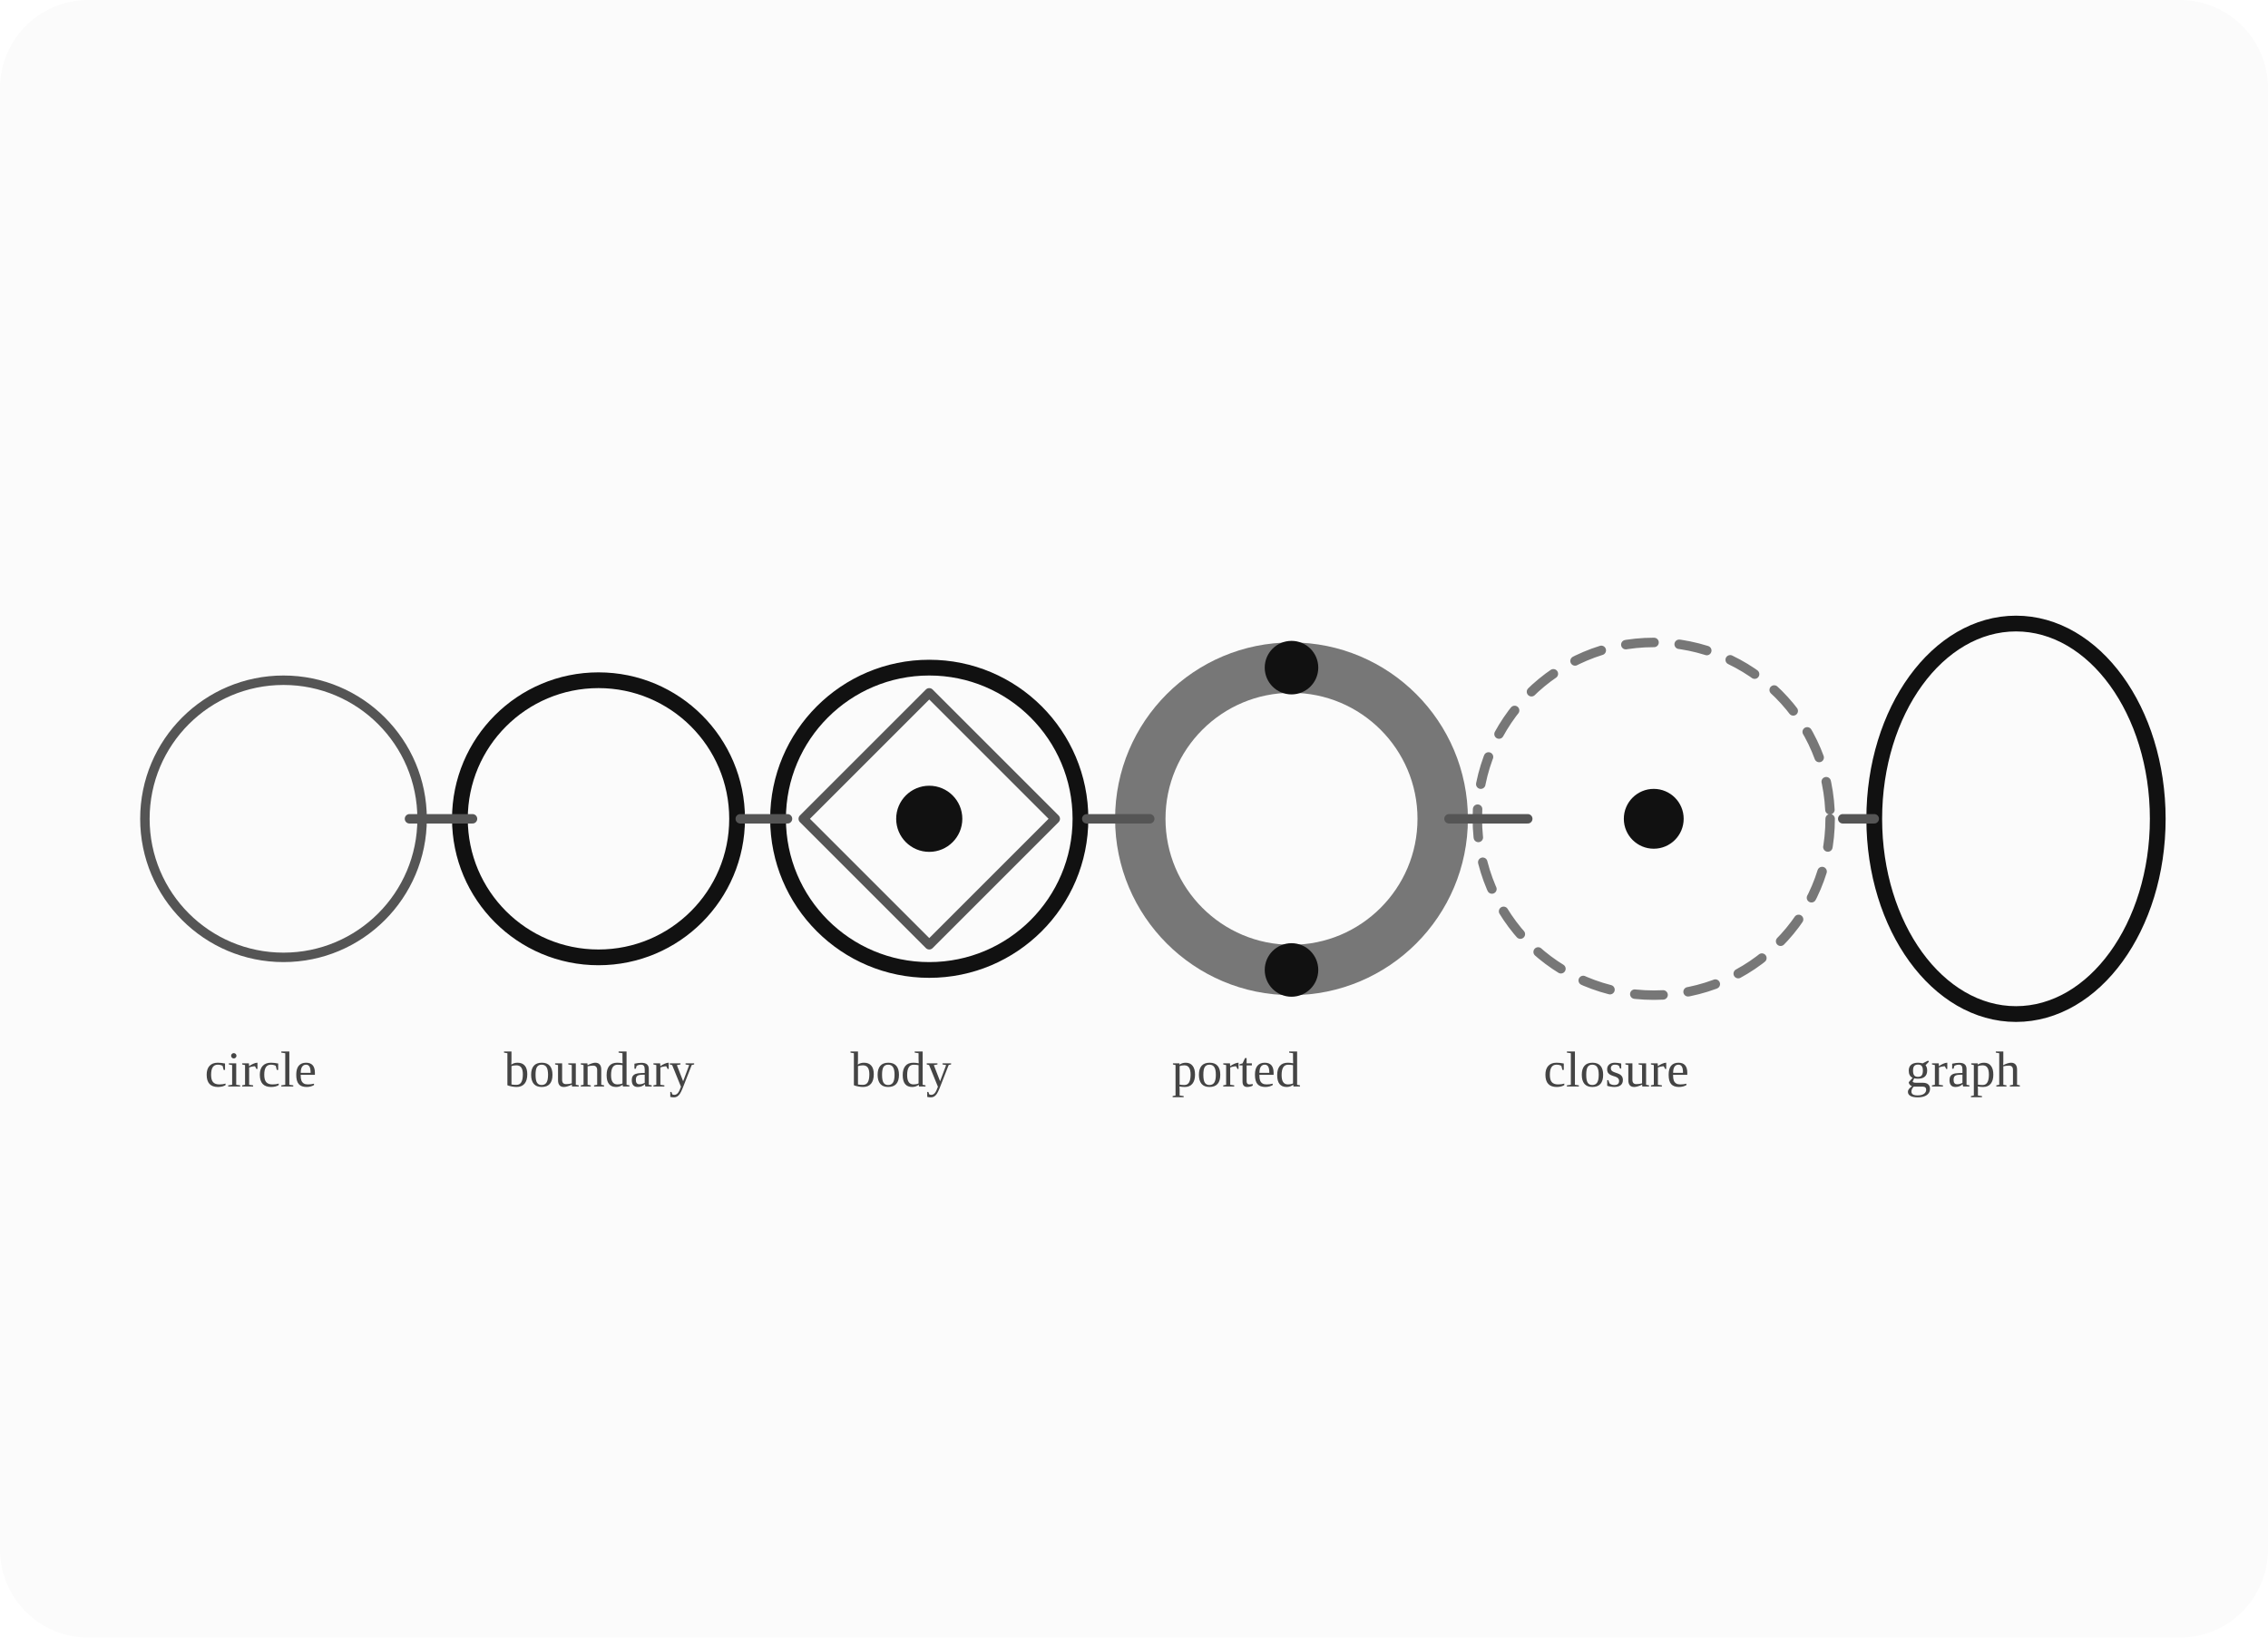
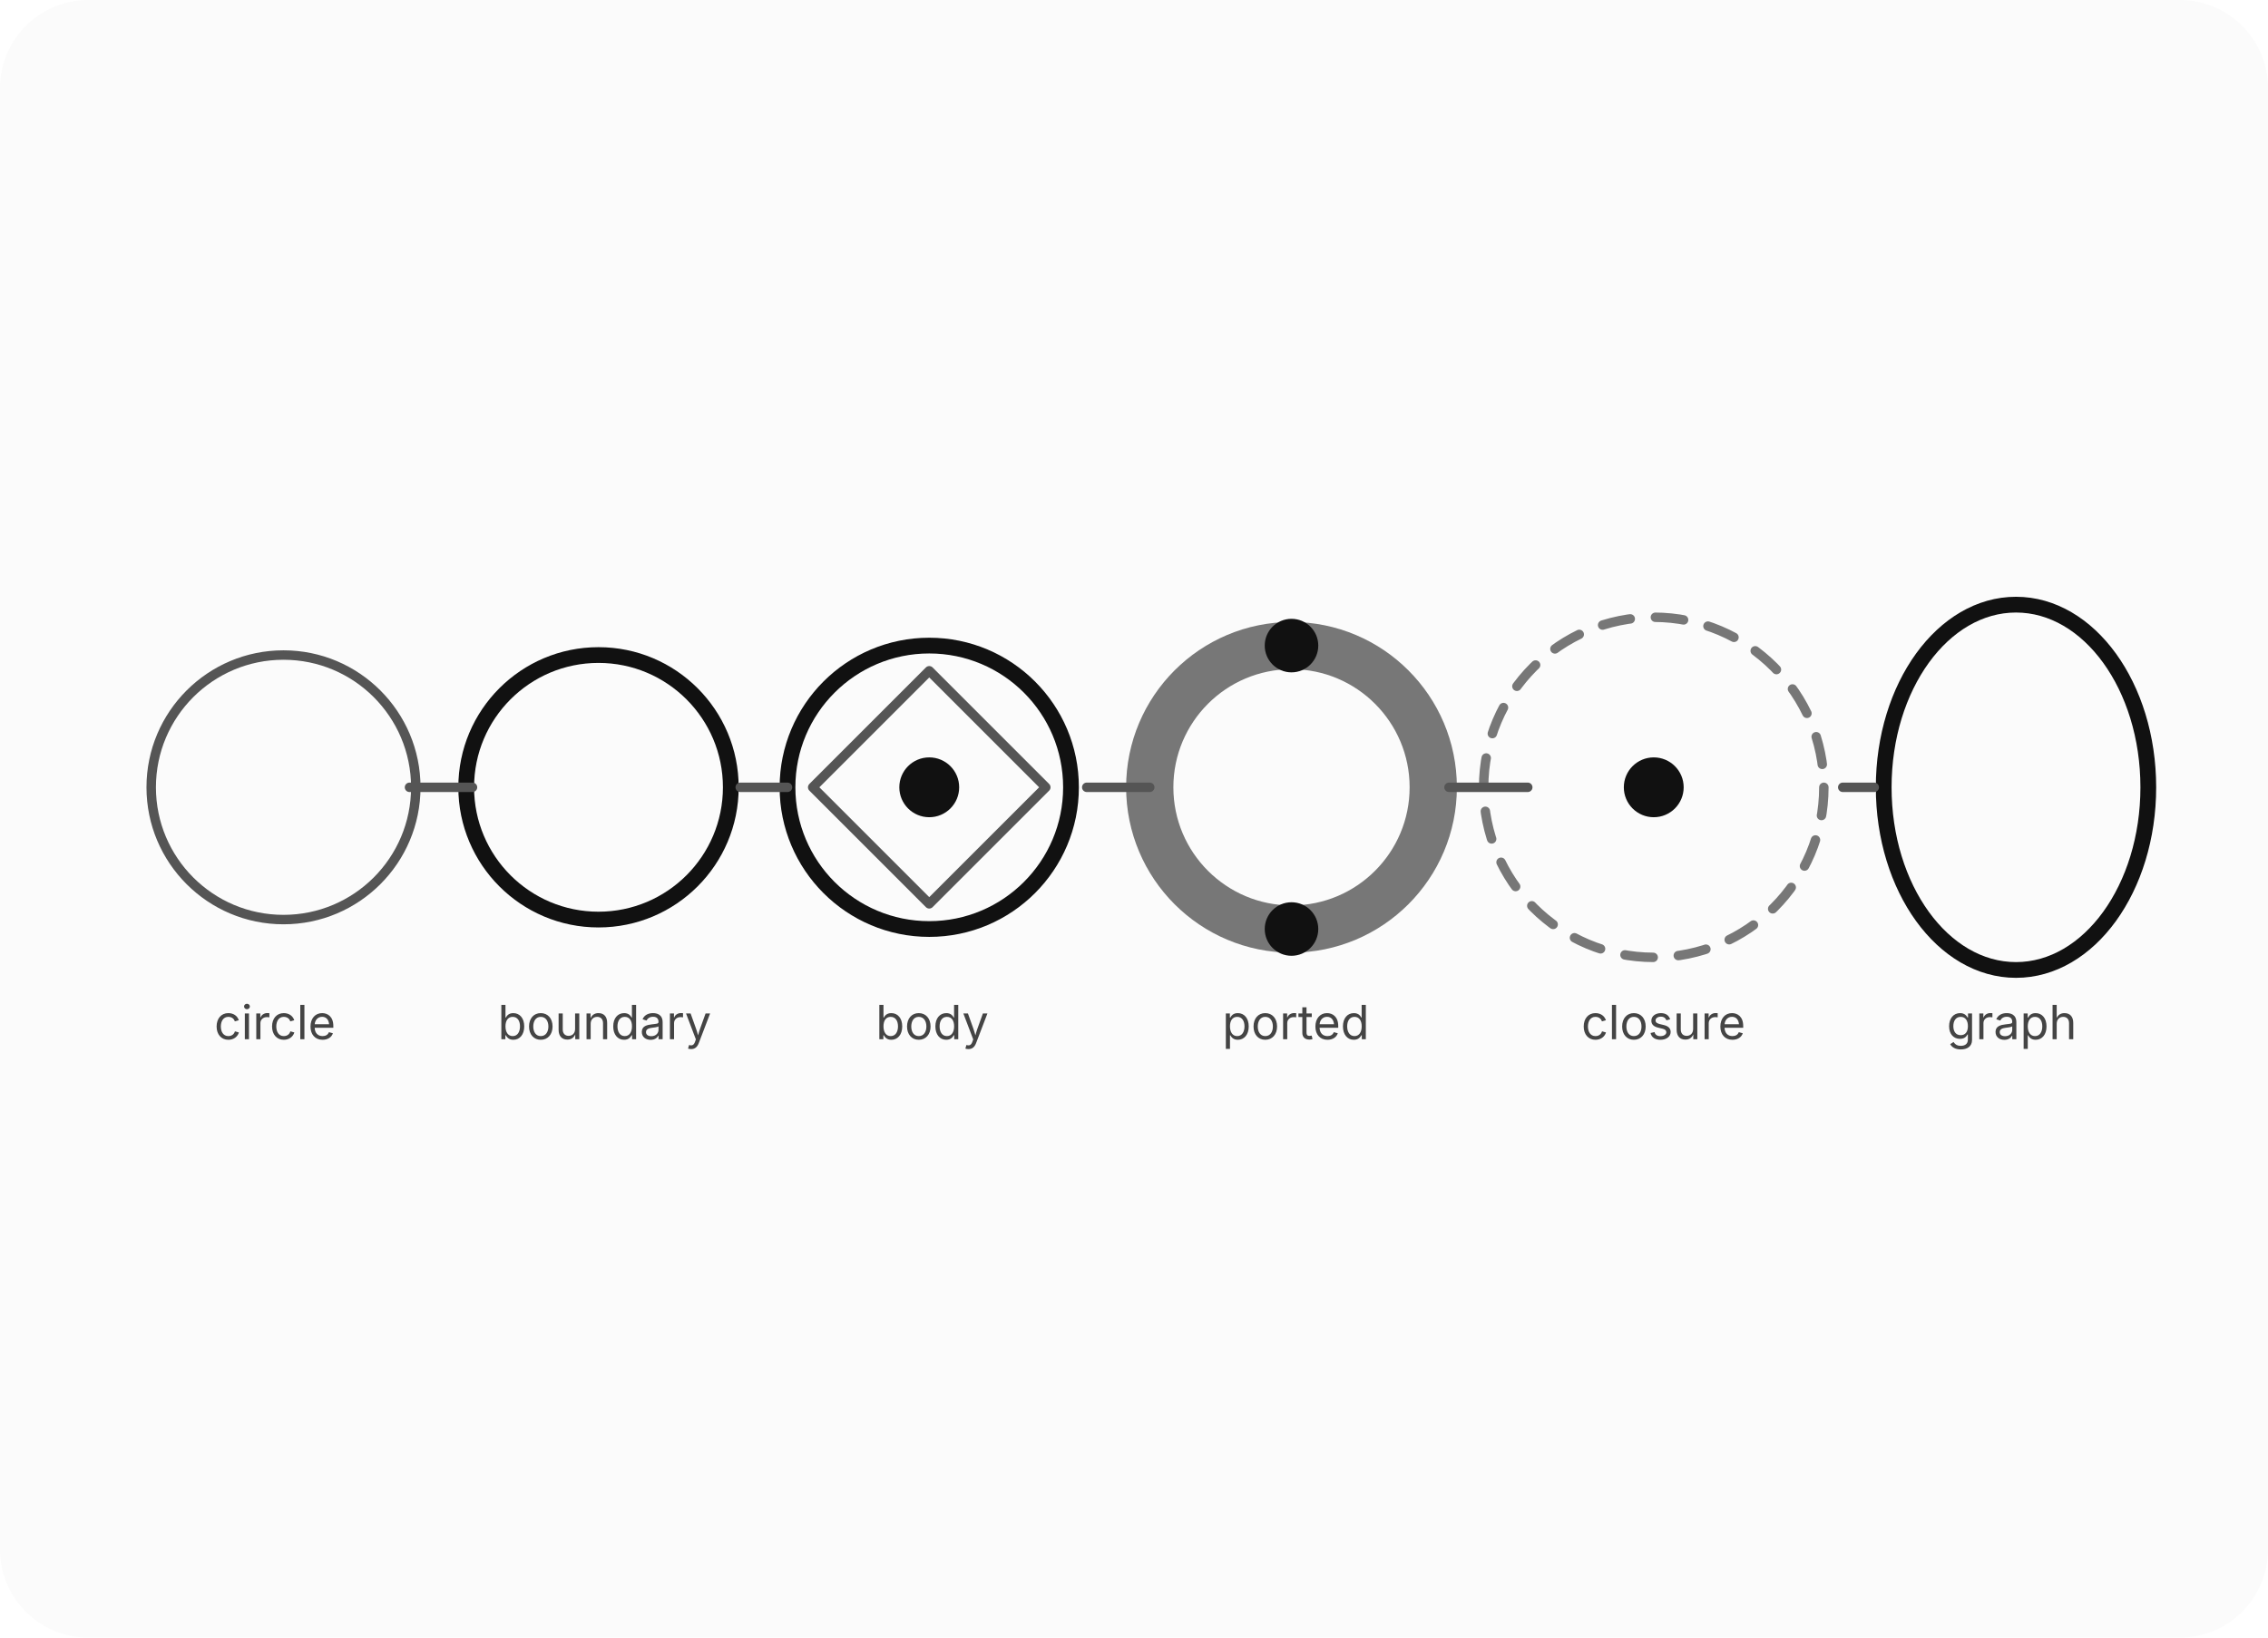
<svg xmlns="http://www.w3.org/2000/svg" viewBox="0 0 720 520" role="img">
  <style>
    .bg { fill: #fbfbfb; }
    .line { fill: none; stroke: #111; stroke-width: 5; stroke-linecap: round; stroke-linejoin: round; }
    .thin { fill: none; stroke: #555; stroke-width: 3; stroke-linecap: round; stroke-linejoin: round; }
    .dash { fill: none; stroke: #777; stroke-width: 3; stroke-dasharray: 9 8; stroke-linecap: round; stroke-linejoin: round; }
    .soft { fill: #f1f1f1; stroke: #555; stroke-width: 3; }
    .mem { fill: none; stroke: #777; stroke-width: 34; stroke-linecap: round; }
    .node { fill: #111; stroke: #111; stroke-width: 3; }
    .open { fill: #fbfbfb; stroke: #111; stroke-width: 5; }
-     .accent { fill: #dcdcdc; stroke: #111; stroke-width: 4; }
-     .label { font-family: system-ui, -apple-system, BlinkMacSystemFont, "Segoe UI", sans-serif; font-size: 24px; fill: #222; }
-     .small { font-size: 19px; fill: #444; }
-     .tiny { font-size: 16px; fill: #444; }
+     .accent { fill: #e7e7e7; stroke: #111; stroke-width: 4; opacity: 0.85; }
+     .label { font-family: system-ui, -apple-system, BlinkMacSystemFont, "Segoe UI", sans-serif; font-size: 19px; fill: #222; }
+     .small { font-family: system-ui, -apple-system, BlinkMacSystemFont, "Segoe UI", sans-serif; font-size: 15px; fill: #444; }
+     .tag { fill: rgba(255,255,255,0.82); stroke: rgba(0,0,0,0.08); stroke-width: 1; }
  </style>
  <rect class="bg" x="0" y="0" width="720" height="520" rx="28" />
-   <circle class="thin" cx="90" cy="260" r="44" />
-   <circle class="line" cx="190" cy="260" r="44" />
-   <circle class="line" cx="295" cy="260" r="48" />
-   <path class="thin" d="M295 220 L335 260 L295 300 L255 260 Z" />
-   <circle class="node" cx="295" cy="260" r="9" />
-   <circle class="mem" cx="410" cy="260" r="48" style="stroke-width:16" />
-   <circle class="node" cx="410" cy="212" r="7" />
-   <circle class="node" cx="410" cy="308" r="7" />
-   <circle class="dash" cx="525" cy="260" r="56" />
-   <circle class="node" cx="525" cy="260" r="8" />
-   <ellipse class="line" cx="640" cy="260" rx="45" ry="62" />
-   <path class="thin" d="M130 260 L150 260 M235 260 L250 260 M345 260 L365 260 M460 260 L485 260 M585 260 L595 260" />
-   <text class="tiny" x="65" y="345">circle</text>
-   <text class="tiny" x="160" y="345">boundary</text>
-   <text class="tiny" x="270" y="345">body</text>
-   <text class="tiny" x="372" y="345">ported</text>
-   <text class="tiny" x="490" y="345">closure</text>
-   <text class="tiny" x="605" y="345">graph</text>
+   <circle class="thin" cx="90" cy="250" r="42" />
+   <circle class="line" cx="190" cy="250" r="42" />
+   <circle class="line" cx="295" cy="250" r="45" />
+   <path class="thin" d="M295 213 L332 250 L295 287 L258 250 Z" />
+   <circle class="node" cx="295" cy="250" r="8" />
+   <circle class="mem" cx="410" cy="250" r="45" style="stroke-width:15" />
+   <circle class="node" cx="410" cy="205" r="7" />
+   <circle class="node" cx="410" cy="295" r="7" />
+   <circle class="dash" cx="525" cy="250" r="54" />
+   <circle class="node" cx="525" cy="250" r="8" />
+   <ellipse class="line" cx="640" cy="250" rx="42" ry="58" />
+   <path class="thin" d="M130 250 L150 250 M235 250 L250 250 M345 250 L365 250 M460 250 L485 250 M585 250 L595 250" />
+   <text class="small" x="68" y="330">circle</text>
+   <text class="small" x="158" y="330">boundary</text>
+   <text class="small" x="278" y="330">body</text>
+   <text class="small" x="388" y="330">ported</text>
+   <text class="small" x="502" y="330">closure</text>
+   <text class="small" x="618" y="330">graph</text>
</svg>
